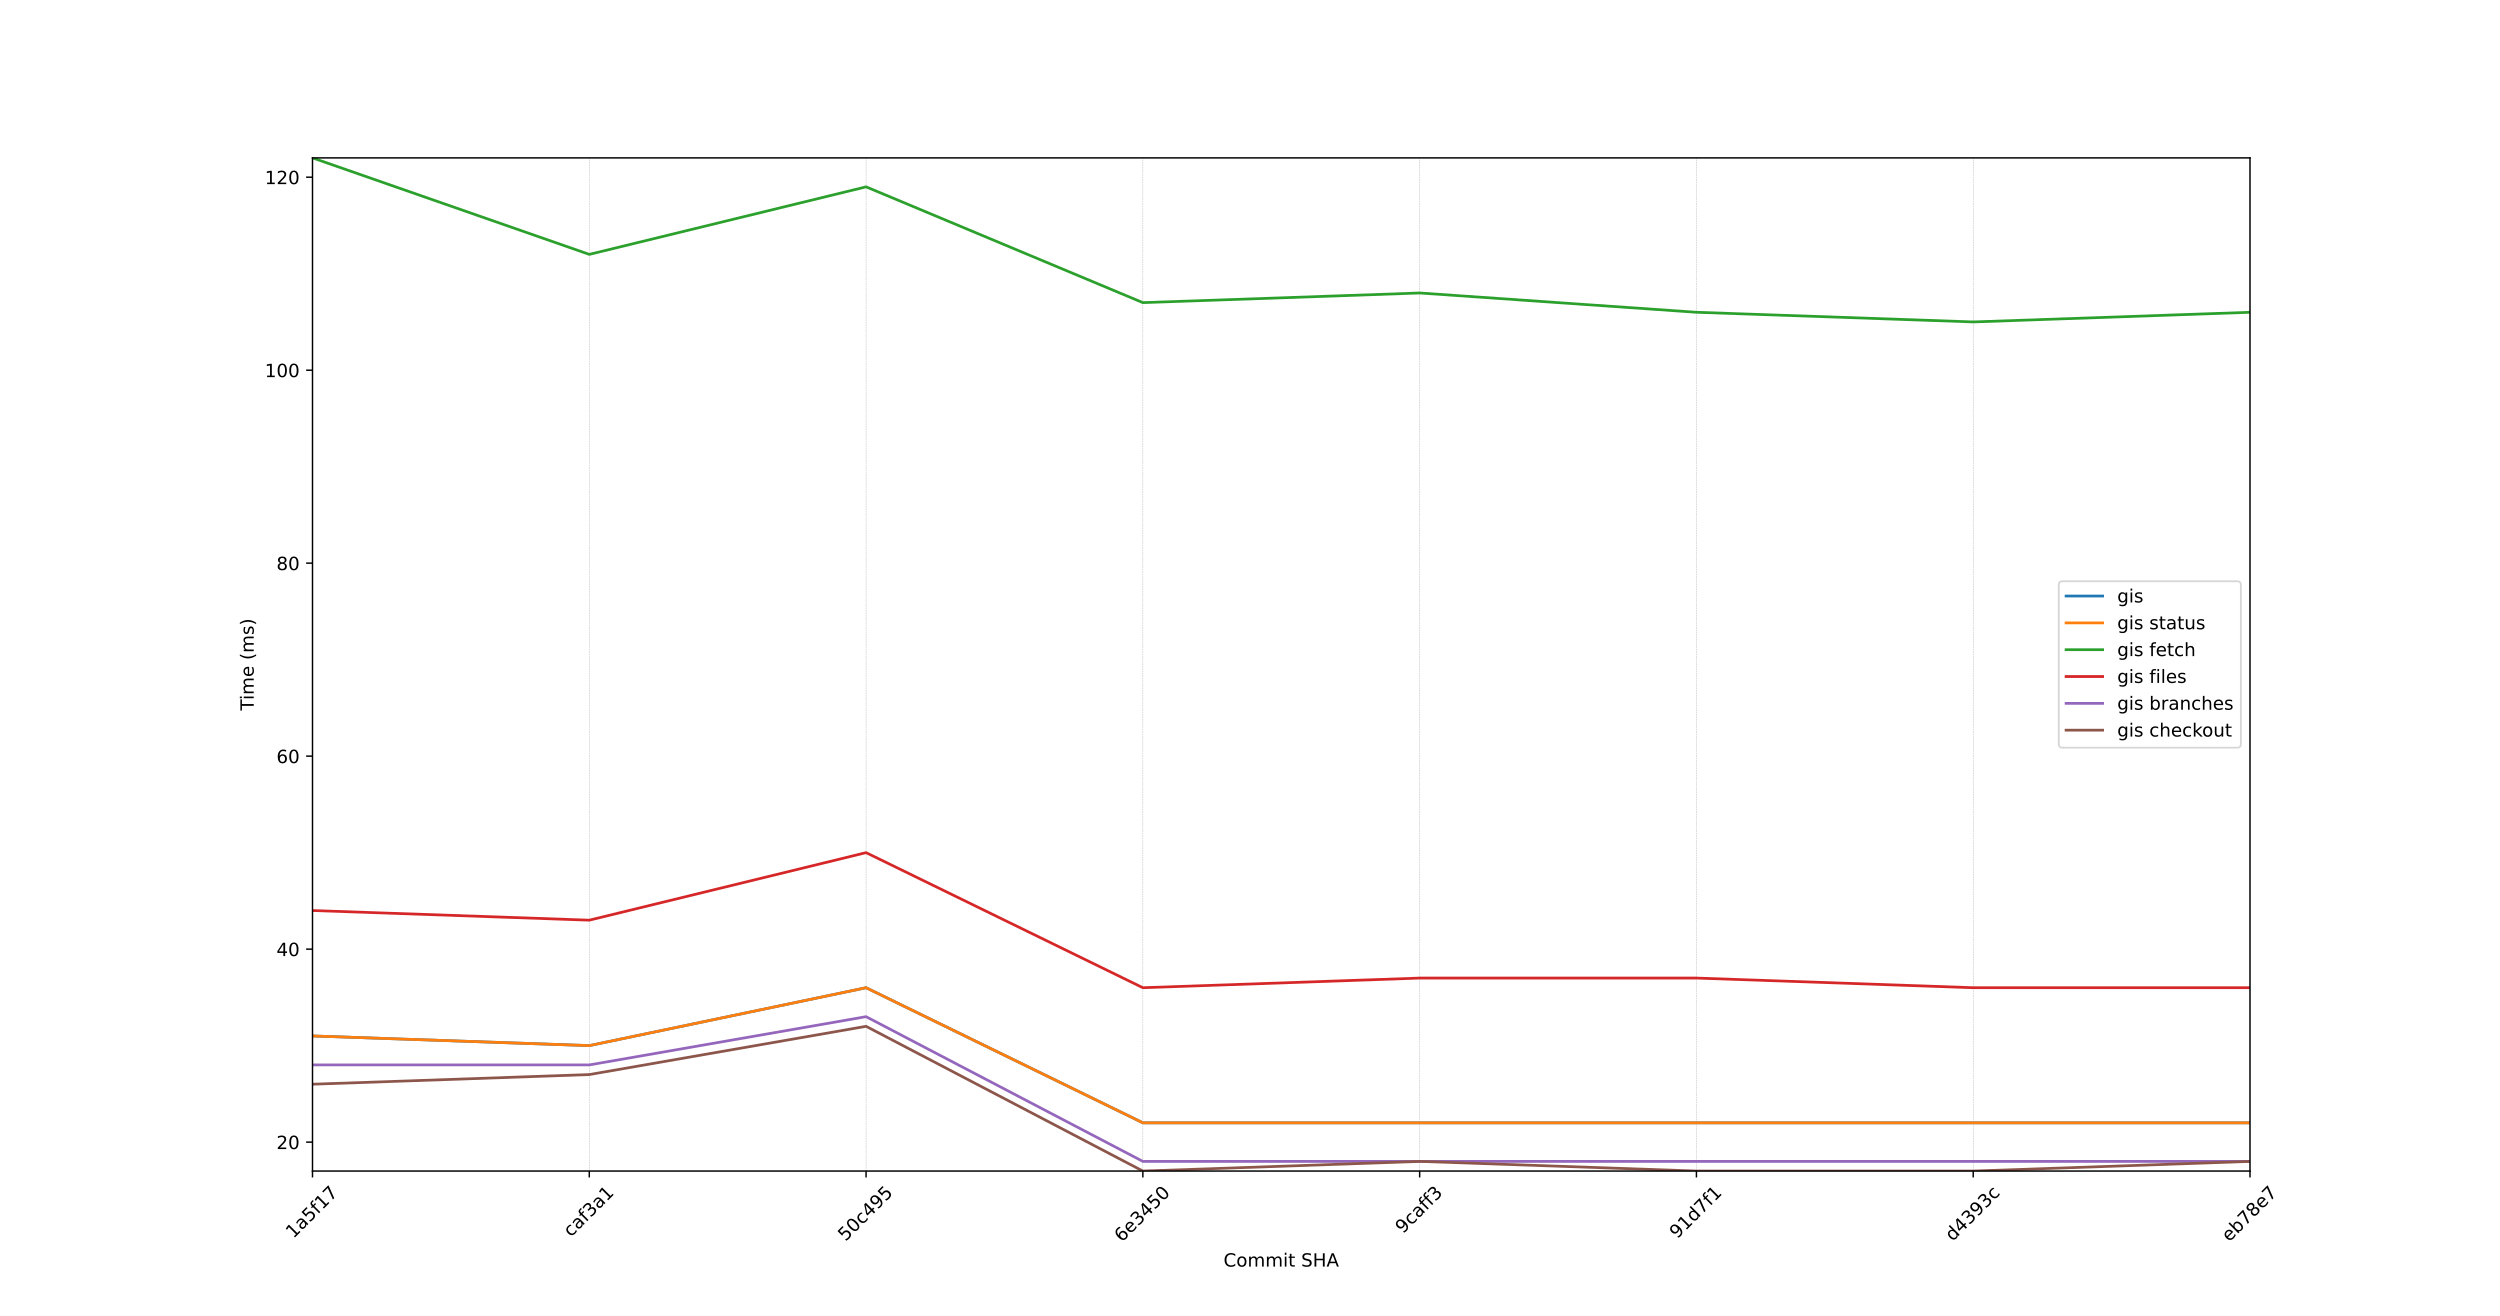
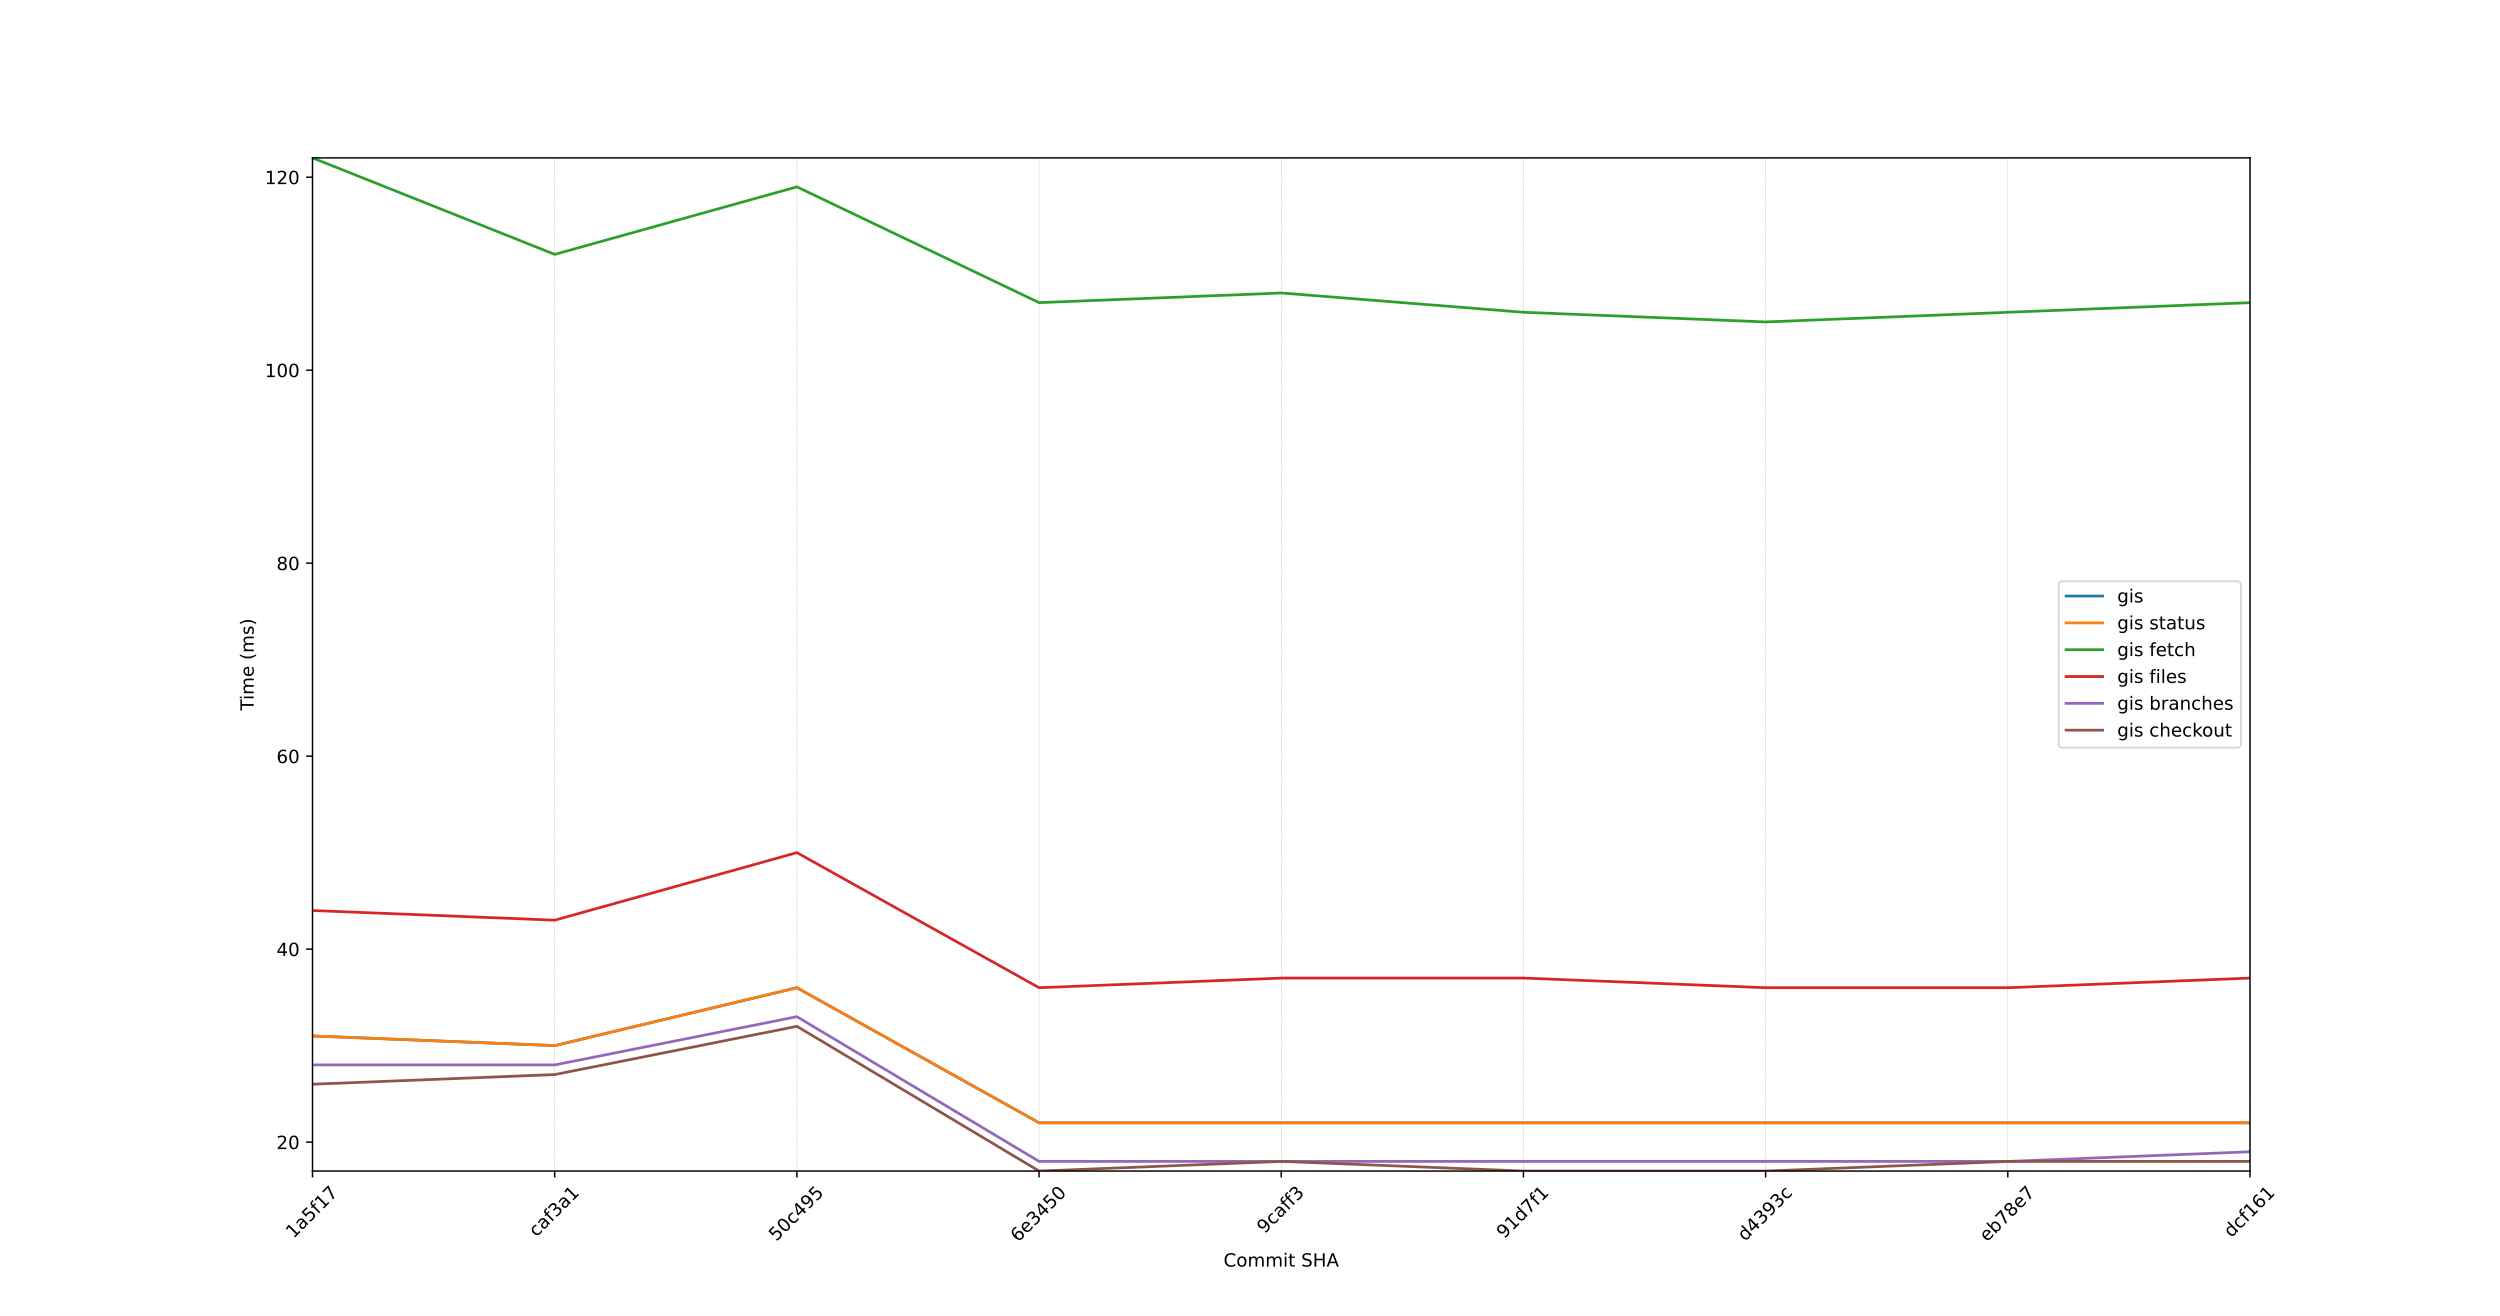
<svg xmlns="http://www.w3.org/2000/svg" xmlns:xlink="http://www.w3.org/1999/xlink" width="1368pt" height="720pt" viewBox="0 0 1368 720" version="1.1">
  <defs>
    <style type="text/css">*{stroke-linejoin: round; stroke-linecap: butt}</style>
  </defs>
  <g id="figure_1">
    <g id="patch_1">
      <path d="M 0 720  L 1368 720  L 1368 0  L 0 0  z " style="fill: #ffffff" />
    </g>
    <g id="axes_1">
      <g id="patch_2">
        <path d="M 171 640.8  L 1231.2 640.8  L 1231.2 86.4  L 171 86.4  z " style="fill: #ffffff" />
      </g>
      <g id="matplotlib.axis_1">
        <g id="xtick_1">
          <g id="line2d_1">
-             <path d="M 171 640.8  L 171 86.4  " clip-path="url(#p513fbdf97c)" style="fill: none; stroke-dasharray: 0.925,0.4; stroke-dashoffset: 0; stroke: #b0b0b0; stroke-width: 0.25" />
+             <path d="M 171 640.8  L 171 86.4  " clip-path="url(#pb2af53ad5b)" style="fill: none; stroke-dasharray: 0.925,0.4; stroke-dashoffset: 0; stroke: #b0b0b0; stroke-width: 0.25" />
          </g>
          <g id="line2d_2">
            <defs>
-               <path id="m7a0ac5402d" d="M 0 0  L 0 3.5  " style="stroke: #000000; stroke-width: 0.8" />
-             </defs>
-             <g>
-               <use xlink:href="#m7a0ac5402d" x="171" y="640.8" style="stroke: #000000; stroke-width: 0.8" />
+               <path id="m5de184f567" d="M 0 0  L 0 3.5  " style="stroke: #000000; stroke-width: 0.8" />
+             </defs>
+             <g>
+               <use xlink:href="#m5de184f567" x="171" y="640.8" style="stroke: #000000; stroke-width: 0.8" />
            </g>
          </g>
          <g id="text_1">
            <g transform="translate(160.542 677.9913) rotate(-45) scale(0.1 -0.1)">
              <defs>
                <path id="DejaVuSans-31" d="M 794 531  L 1825 531  L 1825 4091  L 703 3866  L 703 4441  L 1819 4666  L 2450 4666  L 2450 531  L 3481 531  L 3481 0  L 794 0  L 794 531  z " transform="scale(0.015625)" />
                <path id="DejaVuSans-61" d="M 2194 1759  Q 1497 1759 1228 1600  Q 959 1441 959 1056  Q 959 750 1161 570  Q 1363 391 1709 391  Q 2188 391 2477 730  Q 2766 1069 2766 1631  L 2766 1759  L 2194 1759  z M 3341 1997  L 3341 0  L 2766 0  L 2766 531  Q 2569 213 2275 61  Q 1981 -91 1556 -91  Q 1019 -91 701 211  Q 384 513 384 1019  Q 384 1609 779 1909  Q 1175 2209 1959 2209  L 2766 2209  L 2766 2266  Q 2766 2663 2505 2880  Q 2244 3097 1772 3097  Q 1472 3097 1187 3025  Q 903 2953 641 2809  L 641 3341  Q 956 3463 1253 3523  Q 1550 3584 1831 3584  Q 2591 3584 2966 3190  Q 3341 2797 3341 1997  z " transform="scale(0.015625)" />
                <path id="DejaVuSans-35" d="M 691 4666  L 3169 4666  L 3169 4134  L 1269 4134  L 1269 2991  Q 1406 3038 1543 3061  Q 1681 3084 1819 3084  Q 2600 3084 3056 2656  Q 3513 2228 3513 1497  Q 3513 744 3044 326  Q 2575 -91 1722 -91  Q 1428 -91 1123 -41  Q 819 9 494 109  L 494 744  Q 775 591 1075 516  Q 1375 441 1709 441  Q 2250 441 2565 725  Q 2881 1009 2881 1497  Q 2881 1984 2565 2268  Q 2250 2553 1709 2553  Q 1456 2553 1204 2497  Q 953 2441 691 2322  L 691 4666  z " transform="scale(0.015625)" />
                <path id="DejaVuSans-66" d="M 2375 4863  L 2375 4384  L 1825 4384  Q 1516 4384 1395 4259  Q 1275 4134 1275 3809  L 1275 3500  L 2222 3500  L 2222 3053  L 1275 3053  L 1275 0  L 697 0  L 697 3053  L 147 3053  L 147 3500  L 697 3500  L 697 3744  Q 697 4328 969 4595  Q 1241 4863 1831 4863  L 2375 4863  z " transform="scale(0.015625)" />
                <path id="DejaVuSans-37" d="M 525 4666  L 3525 4666  L 3525 4397  L 1831 0  L 1172 0  L 2766 4134  L 525 4134  L 525 4666  z " transform="scale(0.015625)" />
              </defs>
              <use xlink:href="#DejaVuSans-31" />
              <use xlink:href="#DejaVuSans-61" x="63.623" />
              <use xlink:href="#DejaVuSans-35" x="124.902" />
              <use xlink:href="#DejaVuSans-66" x="188.525" />
              <use xlink:href="#DejaVuSans-31" x="223.73" />
              <use xlink:href="#DejaVuSans-37" x="287.354" />
            </g>
          </g>
        </g>
        <g id="xtick_2">
          <g id="line2d_3">
-             <path d="M 322.457 640.8  L 322.457 86.4  " clip-path="url(#p513fbdf97c)" style="fill: none; stroke-dasharray: 0.925,0.4; stroke-dashoffset: 0; stroke: #b0b0b0; stroke-width: 0.25" />
+             <path d="M 303.525 640.8  L 303.525 86.4  " clip-path="url(#pb2af53ad5b)" style="fill: none; stroke-dasharray: 0.925,0.4; stroke-dashoffset: 0; stroke: #b0b0b0; stroke-width: 0.25" />
          </g>
          <g id="line2d_4">
            <g>
-               <use xlink:href="#m7a0ac5402d" x="322.457" y="640.8" style="stroke: #000000; stroke-width: 0.8" />
+               <use xlink:href="#m5de184f567" x="303.525" y="640.8" style="stroke: #000000; stroke-width: 0.8" />
            </g>
          </g>
          <g id="text_2">
-             <g transform="translate(312.3875 677.2145) rotate(-45) scale(0.1 -0.1)">
+             <g transform="translate(293.4554 677.2145) rotate(-45) scale(0.1 -0.1)">
              <defs>
                <path id="DejaVuSans-63" d="M 3122 3366  L 3122 2828  Q 2878 2963 2633 3030  Q 2388 3097 2138 3097  Q 1578 3097 1268 2742  Q 959 2388 959 1747  Q 959 1106 1268 751  Q 1578 397 2138 397  Q 2388 397 2633 464  Q 2878 531 3122 666  L 3122 134  Q 2881 22 2623 -34  Q 2366 -91 2075 -91  Q 1284 -91 818 406  Q 353 903 353 1747  Q 353 2603 823 3093  Q 1294 3584 2113 3584  Q 2378 3584 2631 3529  Q 2884 3475 3122 3366  z " transform="scale(0.015625)" />
                <path id="DejaVuSans-33" d="M 2597 2516  Q 3050 2419 3304 2112  Q 3559 1806 3559 1356  Q 3559 666 3084 287  Q 2609 -91 1734 -91  Q 1441 -91 1130 -33  Q 819 25 488 141  L 488 750  Q 750 597 1062 519  Q 1375 441 1716 441  Q 2309 441 2620 675  Q 2931 909 2931 1356  Q 2931 1769 2642 2001  Q 2353 2234 1838 2234  L 1294 2234  L 1294 2753  L 1863 2753  Q 2328 2753 2575 2939  Q 2822 3125 2822 3475  Q 2822 3834 2567 4026  Q 2313 4219 1838 4219  Q 1578 4219 1281 4162  Q 984 4106 628 3988  L 628 4550  Q 988 4650 1302 4700  Q 1616 4750 1894 4750  Q 2613 4750 3031 4423  Q 3450 4097 3450 3541  Q 3450 3153 3228 2886  Q 3006 2619 2597 2516  z " transform="scale(0.015625)" />
              </defs>
              <use xlink:href="#DejaVuSans-63" />
              <use xlink:href="#DejaVuSans-61" x="54.98" />
              <use xlink:href="#DejaVuSans-66" x="116.26" />
              <use xlink:href="#DejaVuSans-33" x="151.465" />
              <use xlink:href="#DejaVuSans-61" x="215.088" />
              <use xlink:href="#DejaVuSans-31" x="276.367" />
            </g>
          </g>
        </g>
        <g id="xtick_3">
          <g id="line2d_5">
-             <path d="M 473.914 640.8  L 473.914 86.4  " clip-path="url(#p513fbdf97c)" style="fill: none; stroke-dasharray: 0.925,0.4; stroke-dashoffset: 0; stroke: #b0b0b0; stroke-width: 0.25" />
+             <path d="M 436.05 640.8  L 436.05 86.4  " clip-path="url(#pb2af53ad5b)" style="fill: none; stroke-dasharray: 0.925,0.4; stroke-dashoffset: 0; stroke: #b0b0b0; stroke-width: 0.25" />
          </g>
          <g id="line2d_6">
            <g>
-               <use xlink:href="#m7a0ac5402d" x="473.914" y="640.8" style="stroke: #000000; stroke-width: 0.8" />
+               <use xlink:href="#m5de184f567" x="436.05" y="640.8" style="stroke: #000000; stroke-width: 0.8" />
            </g>
          </g>
          <g id="text_3">
-             <g transform="translate(462.6741 679.5557) rotate(-45) scale(0.1 -0.1)">
+             <g transform="translate(424.8098 679.5557) rotate(-45) scale(0.1 -0.1)">
              <defs>
                <path id="DejaVuSans-30" d="M 2034 4250  Q 1547 4250 1301 3770  Q 1056 3291 1056 2328  Q 1056 1369 1301 889  Q 1547 409 2034 409  Q 2525 409 2770 889  Q 3016 1369 3016 2328  Q 3016 3291 2770 3770  Q 2525 4250 2034 4250  z M 2034 4750  Q 2819 4750 3233 4129  Q 3647 3509 3647 2328  Q 3647 1150 3233 529  Q 2819 -91 2034 -91  Q 1250 -91 836 529  Q 422 1150 422 2328  Q 422 3509 836 4129  Q 1250 4750 2034 4750  z " transform="scale(0.015625)" />
                <path id="DejaVuSans-34" d="M 2419 4116  L 825 1625  L 2419 1625  L 2419 4116  z M 2253 4666  L 3047 4666  L 3047 1625  L 3713 1625  L 3713 1100  L 3047 1100  L 3047 0  L 2419 0  L 2419 1100  L 313 1100  L 313 1709  L 2253 4666  z " transform="scale(0.015625)" />
                <path id="DejaVuSans-39" d="M 703 97  L 703 672  Q 941 559 1184 500  Q 1428 441 1663 441  Q 2288 441 2617 861  Q 2947 1281 2994 2138  Q 2813 1869 2534 1725  Q 2256 1581 1919 1581  Q 1219 1581 811 2004  Q 403 2428 403 3163  Q 403 3881 828 4315  Q 1253 4750 1959 4750  Q 2769 4750 3195 4129  Q 3622 3509 3622 2328  Q 3622 1225 3098 567  Q 2575 -91 1691 -91  Q 1453 -91 1209 -44  Q 966 3 703 97  z M 1959 2075  Q 2384 2075 2632 2365  Q 2881 2656 2881 3163  Q 2881 3666 2632 3958  Q 2384 4250 1959 4250  Q 1534 4250 1286 3958  Q 1038 3666 1038 3163  Q 1038 2656 1286 2365  Q 1534 2075 1959 2075  z " transform="scale(0.015625)" />
              </defs>
              <use xlink:href="#DejaVuSans-35" />
              <use xlink:href="#DejaVuSans-30" x="63.623" />
              <use xlink:href="#DejaVuSans-63" x="127.246" />
              <use xlink:href="#DejaVuSans-34" x="182.227" />
              <use xlink:href="#DejaVuSans-39" x="245.85" />
              <use xlink:href="#DejaVuSans-35" x="309.473" />
            </g>
          </g>
        </g>
        <g id="xtick_4">
          <g id="line2d_7">
-             <path d="M 625.371 640.8  L 625.371 86.4  " clip-path="url(#p513fbdf97c)" style="fill: none; stroke-dasharray: 0.925,0.4; stroke-dashoffset: 0; stroke: #b0b0b0; stroke-width: 0.25" />
+             <path d="M 568.575 640.8  L 568.575 86.4  " clip-path="url(#pb2af53ad5b)" style="fill: none; stroke-dasharray: 0.925,0.4; stroke-dashoffset: 0; stroke: #b0b0b0; stroke-width: 0.25" />
          </g>
          <g id="line2d_8">
            <g>
-               <use xlink:href="#m7a0ac5402d" x="625.371" y="640.8" style="stroke: #000000; stroke-width: 0.8" />
+               <use xlink:href="#m5de184f567" x="568.575" y="640.8" style="stroke: #000000; stroke-width: 0.8" />
            </g>
          </g>
          <g id="text_4">
-             <g transform="translate(613.8997 680.0187) rotate(-45) scale(0.1 -0.1)">
+             <g transform="translate(557.1033 680.0187) rotate(-45) scale(0.1 -0.1)">
              <defs>
                <path id="DejaVuSans-36" d="M 2113 2584  Q 1688 2584 1439 2293  Q 1191 2003 1191 1497  Q 1191 994 1439 701  Q 1688 409 2113 409  Q 2538 409 2786 701  Q 3034 994 3034 1497  Q 3034 2003 2786 2293  Q 2538 2584 2113 2584  z M 3366 4563  L 3366 3988  Q 3128 4100 2886 4159  Q 2644 4219 2406 4219  Q 1781 4219 1451 3797  Q 1122 3375 1075 2522  Q 1259 2794 1537 2939  Q 1816 3084 2150 3084  Q 2853 3084 3261 2657  Q 3669 2231 3669 1497  Q 3669 778 3244 343  Q 2819 -91 2113 -91  Q 1303 -91 875 529  Q 447 1150 447 2328  Q 447 3434 972 4092  Q 1497 4750 2381 4750  Q 2619 4750 2861 4703  Q 3103 4656 3366 4563  z " transform="scale(0.015625)" />
                <path id="DejaVuSans-65" d="M 3597 1894  L 3597 1613  L 953 1613  Q 991 1019 1311 708  Q 1631 397 2203 397  Q 2534 397 2845 478  Q 3156 559 3463 722  L 3463 178  Q 3153 47 2828 -22  Q 2503 -91 2169 -91  Q 1331 -91 842 396  Q 353 884 353 1716  Q 353 2575 817 3079  Q 1281 3584 2069 3584  Q 2775 3584 3186 3129  Q 3597 2675 3597 1894  z M 3022 2063  Q 3016 2534 2758 2815  Q 2500 3097 2075 3097  Q 1594 3097 1305 2825  Q 1016 2553 972 2059  L 3022 2063  z " transform="scale(0.015625)" />
              </defs>
              <use xlink:href="#DejaVuSans-36" />
              <use xlink:href="#DejaVuSans-65" x="63.623" />
              <use xlink:href="#DejaVuSans-33" x="125.146" />
              <use xlink:href="#DejaVuSans-34" x="188.77" />
              <use xlink:href="#DejaVuSans-35" x="252.393" />
              <use xlink:href="#DejaVuSans-30" x="316.016" />
            </g>
          </g>
        </g>
        <g id="xtick_5">
          <g id="line2d_9">
-             <path d="M 776.829 640.8  L 776.829 86.4  " clip-path="url(#p513fbdf97c)" style="fill: none; stroke-dasharray: 0.925,0.4; stroke-dashoffset: 0; stroke: #b0b0b0; stroke-width: 0.25" />
+             <path d="M 701.1 640.8  L 701.1 86.4  " clip-path="url(#pb2af53ad5b)" style="fill: none; stroke-dasharray: 0.925,0.4; stroke-dashoffset: 0; stroke: #b0b0b0; stroke-width: 0.25" />
          </g>
          <g id="line2d_10">
            <g>
-               <use xlink:href="#m7a0ac5402d" x="776.829" y="640.8" style="stroke: #000000; stroke-width: 0.8" />
+               <use xlink:href="#m5de184f567" x="701.1" y="640.8" style="stroke: #000000; stroke-width: 0.8" />
            </g>
          </g>
          <g id="text_5">
-             <g transform="translate(767.6809 675.3705) rotate(-45) scale(0.1 -0.1)">
+             <g transform="translate(691.9524 675.3705) rotate(-45) scale(0.1 -0.1)">
              <use xlink:href="#DejaVuSans-39" />
              <use xlink:href="#DejaVuSans-63" x="63.623" />
              <use xlink:href="#DejaVuSans-61" x="118.604" />
              <use xlink:href="#DejaVuSans-66" x="179.883" />
              <use xlink:href="#DejaVuSans-66" x="215.088" />
              <use xlink:href="#DejaVuSans-33" x="250.293" />
            </g>
          </g>
        </g>
        <g id="xtick_6">
          <g id="line2d_11">
-             <path d="M 928.286 640.8  L 928.286 86.4  " clip-path="url(#p513fbdf97c)" style="fill: none; stroke-dasharray: 0.925,0.4; stroke-dashoffset: 0; stroke: #b0b0b0; stroke-width: 0.25" />
+             <path d="M 833.625 640.8  L 833.625 86.4  " clip-path="url(#pb2af53ad5b)" style="fill: none; stroke-dasharray: 0.925,0.4; stroke-dashoffset: 0; stroke: #b0b0b0; stroke-width: 0.25" />
          </g>
          <g id="line2d_12">
            <g>
-               <use xlink:href="#m7a0ac5402d" x="928.286" y="640.8" style="stroke: #000000; stroke-width: 0.8" />
+               <use xlink:href="#m5de184f567" x="833.625" y="640.8" style="stroke: #000000; stroke-width: 0.8" />
            </g>
          </g>
          <g id="text_6">
-             <g transform="translate(917.7498 678.147) rotate(-45) scale(0.1 -0.1)">
+             <g transform="translate(823.0891 678.147) rotate(-45) scale(0.1 -0.1)">
              <defs>
                <path id="DejaVuSans-64" d="M 2906 2969  L 2906 4863  L 3481 4863  L 3481 0  L 2906 0  L 2906 525  Q 2725 213 2448 61  Q 2172 -91 1784 -91  Q 1150 -91 751 415  Q 353 922 353 1747  Q 353 2572 751 3078  Q 1150 3584 1784 3584  Q 2172 3584 2448 3432  Q 2725 3281 2906 2969  z M 947 1747  Q 947 1113 1208 752  Q 1469 391 1925 391  Q 2381 391 2643 752  Q 2906 1113 2906 1747  Q 2906 2381 2643 2742  Q 2381 3103 1925 3103  Q 1469 3103 1208 2742  Q 947 2381 947 1747  z " transform="scale(0.015625)" />
              </defs>
              <use xlink:href="#DejaVuSans-39" />
              <use xlink:href="#DejaVuSans-31" x="63.623" />
              <use xlink:href="#DejaVuSans-64" x="127.246" />
              <use xlink:href="#DejaVuSans-37" x="190.723" />
              <use xlink:href="#DejaVuSans-66" x="254.346" />
              <use xlink:href="#DejaVuSans-31" x="289.551" />
            </g>
          </g>
        </g>
        <g id="xtick_7">
          <g id="line2d_13">
-             <path d="M 1079.743 640.8  L 1079.743 86.4  " clip-path="url(#p513fbdf97c)" style="fill: none; stroke-dasharray: 0.925,0.4; stroke-dashoffset: 0; stroke: #b0b0b0; stroke-width: 0.25" />
+             <path d="M 966.15 640.8  L 966.15 86.4  " clip-path="url(#pb2af53ad5b)" style="fill: none; stroke-dasharray: 0.925,0.4; stroke-dashoffset: 0; stroke: #b0b0b0; stroke-width: 0.25" />
          </g>
          <g id="line2d_14">
            <g>
-               <use xlink:href="#m7a0ac5402d" x="1079.743" y="640.8" style="stroke: #000000; stroke-width: 0.8" />
+               <use xlink:href="#m5de184f567" x="966.15" y="640.8" style="stroke: #000000; stroke-width: 0.8" />
            </g>
          </g>
          <g id="text_7">
-             <g transform="translate(1068.508 679.5458) rotate(-45) scale(0.1 -0.1)">
+             <g transform="translate(954.9147 679.5458) rotate(-45) scale(0.1 -0.1)">
              <use xlink:href="#DejaVuSans-64" />
              <use xlink:href="#DejaVuSans-34" x="63.477" />
              <use xlink:href="#DejaVuSans-33" x="127.1" />
              <use xlink:href="#DejaVuSans-39" x="190.723" />
              <use xlink:href="#DejaVuSans-33" x="254.346" />
              <use xlink:href="#DejaVuSans-63" x="317.969" />
            </g>
          </g>
        </g>
        <g id="xtick_8">
          <g id="line2d_15">
-             <path d="M 1231.2 640.8  L 1231.2 86.4  " clip-path="url(#p513fbdf97c)" style="fill: none; stroke-dasharray: 0.925,0.4; stroke-dashoffset: 0; stroke: #b0b0b0; stroke-width: 0.25" />
+             <path d="M 1098.675 640.8  L 1098.675 86.4  " clip-path="url(#pb2af53ad5b)" style="fill: none; stroke-dasharray: 0.925,0.4; stroke-dashoffset: 0; stroke: #b0b0b0; stroke-width: 0.25" />
          </g>
          <g id="line2d_16">
            <g>
-               <use xlink:href="#m7a0ac5402d" x="1231.2" y="640.8" style="stroke: #000000; stroke-width: 0.8" />
+               <use xlink:href="#m5de184f567" x="1098.675" y="640.8" style="stroke: #000000; stroke-width: 0.8" />
            </g>
          </g>
          <g id="text_8">
-             <g transform="translate(1219.807 679.8607) rotate(-45) scale(0.1 -0.1)">
+             <g transform="translate(1087.282 679.8607) rotate(-45) scale(0.1 -0.1)">
              <defs>
                <path id="DejaVuSans-62" d="M 3116 1747  Q 3116 2381 2855 2742  Q 2594 3103 2138 3103  Q 1681 3103 1420 2742  Q 1159 2381 1159 1747  Q 1159 1113 1420 752  Q 1681 391 2138 391  Q 2594 391 2855 752  Q 3116 1113 3116 1747  z M 1159 2969  Q 1341 3281 1617 3432  Q 1894 3584 2278 3584  Q 2916 3584 3314 3078  Q 3713 2572 3713 1747  Q 3713 922 3314 415  Q 2916 -91 2278 -91  Q 1894 -91 1617 61  Q 1341 213 1159 525  L 1159 0  L 581 0  L 581 4863  L 1159 4863  L 1159 2969  z " transform="scale(0.015625)" />
                <path id="DejaVuSans-38" d="M 2034 2216  Q 1584 2216 1326 1975  Q 1069 1734 1069 1313  Q 1069 891 1326 650  Q 1584 409 2034 409  Q 2484 409 2743 651  Q 3003 894 3003 1313  Q 3003 1734 2745 1975  Q 2488 2216 2034 2216  z M 1403 2484  Q 997 2584 770 2862  Q 544 3141 544 3541  Q 544 4100 942 4425  Q 1341 4750 2034 4750  Q 2731 4750 3128 4425  Q 3525 4100 3525 3541  Q 3525 3141 3298 2862  Q 3072 2584 2669 2484  Q 3125 2378 3379 2068  Q 3634 1759 3634 1313  Q 3634 634 3220 271  Q 2806 -91 2034 -91  Q 1263 -91 848 271  Q 434 634 434 1313  Q 434 1759 690 2068  Q 947 2378 1403 2484  z M 1172 3481  Q 1172 3119 1398 2916  Q 1625 2713 2034 2713  Q 2441 2713 2670 2916  Q 2900 3119 2900 3481  Q 2900 3844 2670 4047  Q 2441 4250 2034 4250  Q 1625 4250 1398 4047  Q 1172 3844 1172 3481  z " transform="scale(0.015625)" />
              </defs>
              <use xlink:href="#DejaVuSans-65" />
              <use xlink:href="#DejaVuSans-62" x="61.523" />
              <use xlink:href="#DejaVuSans-37" x="125" />
              <use xlink:href="#DejaVuSans-38" x="188.623" />
              <use xlink:href="#DejaVuSans-65" x="252.246" />
              <use xlink:href="#DejaVuSans-37" x="313.77" />
            </g>
          </g>
        </g>
-         <g id="text_9">
+         <g id="xtick_9">
+           <g id="line2d_17">
+             <path d="M 1231.2 640.8  L 1231.2 86.4  " clip-path="url(#pb2af53ad5b)" style="fill: none; stroke-dasharray: 0.925,0.4; stroke-dashoffset: 0; stroke: #b0b0b0; stroke-width: 0.25" />
+           </g>
+           <g id="line2d_18">
+             <g>
+               <use xlink:href="#m5de184f567" x="1231.2" y="640.8" style="stroke: #000000; stroke-width: 0.8" />
+             </g>
+           </g>
+           <g id="text_9">
+             <g transform="translate(1220.97 677.5361) rotate(-45) scale(0.1 -0.1)">
+               <use xlink:href="#DejaVuSans-64" />
+               <use xlink:href="#DejaVuSans-63" x="63.477" />
+               <use xlink:href="#DejaVuSans-66" x="118.457" />
+               <use xlink:href="#DejaVuSans-31" x="153.662" />
+               <use xlink:href="#DejaVuSans-36" x="217.285" />
+               <use xlink:href="#DejaVuSans-31" x="280.908" />
+             </g>
+           </g>
+         </g>
+         <g id="text_10">
          <g transform="translate(669.5156 693.0877) scale(0.1 -0.1)">
            <defs>
              <path id="DejaVuSans-43" d="M 4122 4306  L 4122 3641  Q 3803 3938 3442 4084  Q 3081 4231 2675 4231  Q 1875 4231 1450 3742  Q 1025 3253 1025 2328  Q 1025 1406 1450 917  Q 1875 428 2675 428  Q 3081 428 3442 575  Q 3803 722 4122 1019  L 4122 359  Q 3791 134 3420 21  Q 3050 -91 2638 -91  Q 1578 -91 968 557  Q 359 1206 359 2328  Q 359 3453 968 4101  Q 1578 4750 2638 4750  Q 3056 4750 3426 4639  Q 3797 4528 4122 4306  z " transform="scale(0.015625)" />
              <path id="DejaVuSans-6f" d="M 1959 3097  Q 1497 3097 1228 2736  Q 959 2375 959 1747  Q 959 1119 1226 758  Q 1494 397 1959 397  Q 2419 397 2687 759  Q 2956 1122 2956 1747  Q 2956 2369 2687 2733  Q 2419 3097 1959 3097  z M 1959 3584  Q 2709 3584 3137 3096  Q 3566 2609 3566 1747  Q 3566 888 3137 398  Q 2709 -91 1959 -91  Q 1206 -91 779 398  Q 353 888 353 1747  Q 353 2609 779 3096  Q 1206 3584 1959 3584  z " transform="scale(0.015625)" />
              <path id="DejaVuSans-6d" d="M 3328 2828  Q 3544 3216 3844 3400  Q 4144 3584 4550 3584  Q 5097 3584 5394 3201  Q 5691 2819 5691 2113  L 5691 0  L 5113 0  L 5113 2094  Q 5113 2597 4934 2840  Q 4756 3084 4391 3084  Q 3944 3084 3684 2787  Q 3425 2491 3425 1978  L 3425 0  L 2847 0  L 2847 2094  Q 2847 2600 2669 2842  Q 2491 3084 2119 3084  Q 1678 3084 1418 2786  Q 1159 2488 1159 1978  L 1159 0  L 581 0  L 581 3500  L 1159 3500  L 1159 2956  Q 1356 3278 1631 3431  Q 1906 3584 2284 3584  Q 2666 3584 2933 3390  Q 3200 3197 3328 2828  z " transform="scale(0.015625)" />
              <path id="DejaVuSans-69" d="M 603 3500  L 1178 3500  L 1178 0  L 603 0  L 603 3500  z M 603 4863  L 1178 4863  L 1178 4134  L 603 4134  L 603 4863  z " transform="scale(0.015625)" />
              <path id="DejaVuSans-74" d="M 1172 4494  L 1172 3500  L 2356 3500  L 2356 3053  L 1172 3053  L 1172 1153  Q 1172 725 1289 603  Q 1406 481 1766 481  L 2356 481  L 2356 0  L 1766 0  Q 1100 0 847 248  Q 594 497 594 1153  L 594 3053  L 172 3053  L 172 3500  L 594 3500  L 594 4494  L 1172 4494  z " transform="scale(0.015625)" />
              <path id="DejaVuSans-20" transform="scale(0.015625)" />
              <path id="DejaVuSans-53" d="M 3425 4513  L 3425 3897  Q 3066 4069 2747 4153  Q 2428 4238 2131 4238  Q 1616 4238 1336 4038  Q 1056 3838 1056 3469  Q 1056 3159 1242 3001  Q 1428 2844 1947 2747  L 2328 2669  Q 3034 2534 3370 2195  Q 3706 1856 3706 1288  Q 3706 609 3251 259  Q 2797 -91 1919 -91  Q 1588 -91 1214 -16  Q 841 59 441 206  L 441 856  Q 825 641 1194 531  Q 1563 422 1919 422  Q 2459 422 2753 634  Q 3047 847 3047 1241  Q 3047 1584 2836 1778  Q 2625 1972 2144 2069  L 1759 2144  Q 1053 2284 737 2584  Q 422 2884 422 3419  Q 422 4038 858 4394  Q 1294 4750 2059 4750  Q 2388 4750 2728 4690  Q 3069 4631 3425 4513  z " transform="scale(0.015625)" />
              <path id="DejaVuSans-48" d="M 628 4666  L 1259 4666  L 1259 2753  L 3553 2753  L 3553 4666  L 4184 4666  L 4184 0  L 3553 0  L 3553 2222  L 1259 2222  L 1259 0  L 628 0  L 628 4666  z " transform="scale(0.015625)" />
              <path id="DejaVuSans-41" d="M 2188 4044  L 1331 1722  L 3047 1722  L 2188 4044  z M 1831 4666  L 2547 4666  L 4325 0  L 3669 0  L 3244 1197  L 1141 1197  L 716 0  L 50 0  L 1831 4666  z " transform="scale(0.015625)" />
            </defs>
            <use xlink:href="#DejaVuSans-43" />
            <use xlink:href="#DejaVuSans-6f" x="69.824" />
            <use xlink:href="#DejaVuSans-6d" x="131.006" />
            <use xlink:href="#DejaVuSans-6d" x="228.418" />
            <use xlink:href="#DejaVuSans-69" x="325.83" />
            <use xlink:href="#DejaVuSans-74" x="353.613" />
            <use xlink:href="#DejaVuSans-20" x="392.822" />
            <use xlink:href="#DejaVuSans-53" x="424.609" />
            <use xlink:href="#DejaVuSans-48" x="488.086" />
            <use xlink:href="#DejaVuSans-41" x="563.281" />
          </g>
        </g>
      </g>
      <g id="matplotlib.axis_2">
        <g id="ytick_1">
-           <g id="line2d_17">
-             <defs>
-               <path id="m0468f04921" d="M 0 0  L -3.5 0  " style="stroke: #000000; stroke-width: 0.8" />
-             </defs>
-             <g>
-               <use xlink:href="#m0468f04921" x="171" y="624.96" style="stroke: #000000; stroke-width: 0.8" />
-             </g>
-           </g>
-           <g id="text_10">
+           <g id="line2d_19">
+             <defs>
+               <path id="m54e436bd65" d="M 0 0  L -3.5 0  " style="stroke: #000000; stroke-width: 0.8" />
+             </defs>
+             <g>
+               <use xlink:href="#m54e436bd65" x="171" y="624.96" style="stroke: #000000; stroke-width: 0.8" />
+             </g>
+           </g>
+           <g id="text_11">
            <g transform="translate(151.275 628.7592) scale(0.1 -0.1)">
              <defs>
                <path id="DejaVuSans-32" d="M 1228 531  L 3431 531  L 3431 0  L 469 0  L 469 531  Q 828 903 1448 1529  Q 2069 2156 2228 2338  Q 2531 2678 2651 2914  Q 2772 3150 2772 3378  Q 2772 3750 2511 3984  Q 2250 4219 1831 4219  Q 1534 4219 1204 4116  Q 875 4013 500 3803  L 500 4441  Q 881 4594 1212 4672  Q 1544 4750 1819 4750  Q 2544 4750 2975 4387  Q 3406 4025 3406 3419  Q 3406 3131 3298 2873  Q 3191 2616 2906 2266  Q 2828 2175 2409 1742  Q 1991 1309 1228 531  z " transform="scale(0.015625)" />
              </defs>
              <use xlink:href="#DejaVuSans-32" />
              <use xlink:href="#DejaVuSans-30" x="63.623" />
            </g>
          </g>
        </g>
        <g id="ytick_2">
-           <g id="line2d_18">
-             <g>
-               <use xlink:href="#m0468f04921" x="171" y="519.36" style="stroke: #000000; stroke-width: 0.8" />
-             </g>
-           </g>
-           <g id="text_11">
+           <g id="line2d_20">
+             <g>
+               <use xlink:href="#m54e436bd65" x="171" y="519.36" style="stroke: #000000; stroke-width: 0.8" />
+             </g>
+           </g>
+           <g id="text_12">
            <g transform="translate(151.275 523.1592) scale(0.1 -0.1)">
              <use xlink:href="#DejaVuSans-34" />
              <use xlink:href="#DejaVuSans-30" x="63.623" />
            </g>
          </g>
        </g>
        <g id="ytick_3">
-           <g id="line2d_19">
-             <g>
-               <use xlink:href="#m0468f04921" x="171" y="413.76" style="stroke: #000000; stroke-width: 0.8" />
-             </g>
-           </g>
-           <g id="text_12">
+           <g id="line2d_21">
+             <g>
+               <use xlink:href="#m54e436bd65" x="171" y="413.76" style="stroke: #000000; stroke-width: 0.8" />
+             </g>
+           </g>
+           <g id="text_13">
            <g transform="translate(151.275 417.5592) scale(0.1 -0.1)">
              <use xlink:href="#DejaVuSans-36" />
              <use xlink:href="#DejaVuSans-30" x="63.623" />
            </g>
          </g>
        </g>
        <g id="ytick_4">
-           <g id="line2d_20">
-             <g>
-               <use xlink:href="#m0468f04921" x="171" y="308.16" style="stroke: #000000; stroke-width: 0.8" />
-             </g>
-           </g>
-           <g id="text_13">
+           <g id="line2d_22">
+             <g>
+               <use xlink:href="#m54e436bd65" x="171" y="308.16" style="stroke: #000000; stroke-width: 0.8" />
+             </g>
+           </g>
+           <g id="text_14">
            <g transform="translate(151.275 311.9592) scale(0.1 -0.1)">
              <use xlink:href="#DejaVuSans-38" />
              <use xlink:href="#DejaVuSans-30" x="63.623" />
            </g>
          </g>
        </g>
        <g id="ytick_5">
-           <g id="line2d_21">
-             <g>
-               <use xlink:href="#m0468f04921" x="171" y="202.56" style="stroke: #000000; stroke-width: 0.8" />
-             </g>
-           </g>
-           <g id="text_14">
+           <g id="line2d_23">
+             <g>
+               <use xlink:href="#m54e436bd65" x="171" y="202.56" style="stroke: #000000; stroke-width: 0.8" />
+             </g>
+           </g>
+           <g id="text_15">
            <g transform="translate(144.9125 206.3592) scale(0.1 -0.1)">
              <use xlink:href="#DejaVuSans-31" />
              <use xlink:href="#DejaVuSans-30" x="63.623" />
              <use xlink:href="#DejaVuSans-30" x="127.246" />
            </g>
          </g>
        </g>
        <g id="ytick_6">
-           <g id="line2d_22">
-             <g>
-               <use xlink:href="#m0468f04921" x="171" y="96.96" style="stroke: #000000; stroke-width: 0.8" />
-             </g>
-           </g>
-           <g id="text_15">
+           <g id="line2d_24">
+             <g>
+               <use xlink:href="#m54e436bd65" x="171" y="96.96" style="stroke: #000000; stroke-width: 0.8" />
+             </g>
+           </g>
+           <g id="text_16">
            <g transform="translate(144.9125 100.7592) scale(0.1 -0.1)">
              <use xlink:href="#DejaVuSans-31" />
              <use xlink:href="#DejaVuSans-32" x="63.623" />
              <use xlink:href="#DejaVuSans-30" x="127.246" />
            </g>
          </g>
        </g>
-         <g id="text_16">
+         <g id="text_17">
          <g transform="translate(138.8328 388.7992) rotate(-90) scale(0.1 -0.1)">
            <defs>
              <path id="DejaVuSans-54" d="M -19 4666  L 3928 4666  L 3928 4134  L 2272 4134  L 2272 0  L 1638 0  L 1638 4134  L -19 4134  L -19 4666  z " transform="scale(0.015625)" />
              <path id="DejaVuSans-28" d="M 1984 4856  Q 1566 4138 1362 3434  Q 1159 2731 1159 2009  Q 1159 1288 1364 580  Q 1569 -128 1984 -844  L 1484 -844  Q 1016 -109 783 600  Q 550 1309 550 2009  Q 550 2706 781 3412  Q 1013 4119 1484 4856  L 1984 4856  z " transform="scale(0.015625)" />
              <path id="DejaVuSans-73" d="M 2834 3397  L 2834 2853  Q 2591 2978 2328 3040  Q 2066 3103 1784 3103  Q 1356 3103 1142 2972  Q 928 2841 928 2578  Q 928 2378 1081 2264  Q 1234 2150 1697 2047  L 1894 2003  Q 2506 1872 2764 1633  Q 3022 1394 3022 966  Q 3022 478 2636 193  Q 2250 -91 1575 -91  Q 1294 -91 989 -36  Q 684 19 347 128  L 347 722  Q 666 556 975 473  Q 1284 391 1588 391  Q 1994 391 2212 530  Q 2431 669 2431 922  Q 2431 1156 2273 1281  Q 2116 1406 1581 1522  L 1381 1569  Q 847 1681 609 1914  Q 372 2147 372 2553  Q 372 3047 722 3315  Q 1072 3584 1716 3584  Q 2034 3584 2315 3537  Q 2597 3491 2834 3397  z " transform="scale(0.015625)" />
              <path id="DejaVuSans-29" d="M 513 4856  L 1013 4856  Q 1481 4119 1714 3412  Q 1947 2706 1947 2009  Q 1947 1309 1714 600  Q 1481 -109 1013 -844  L 513 -844  Q 928 -128 1133 580  Q 1338 1288 1338 2009  Q 1338 2731 1133 3434  Q 928 4138 513 4856  z " transform="scale(0.015625)" />
            </defs>
            <use xlink:href="#DejaVuSans-54" />
            <use xlink:href="#DejaVuSans-69" x="57.959" />
            <use xlink:href="#DejaVuSans-6d" x="85.742" />
            <use xlink:href="#DejaVuSans-65" x="183.154" />
            <use xlink:href="#DejaVuSans-20" x="244.678" />
            <use xlink:href="#DejaVuSans-28" x="276.465" />
            <use xlink:href="#DejaVuSans-6d" x="315.479" />
            <use xlink:href="#DejaVuSans-73" x="412.891" />
            <use xlink:href="#DejaVuSans-29" x="464.99" />
          </g>
        </g>
      </g>
-       <g id="line2d_23">
-         <path d="M 171 566.88  L 322.457 572.16  L 473.914 540.48  L 625.371 614.4  L 776.829 614.4  L 928.286 614.4  L 1079.743 614.4  L 1231.2 614.4  " clip-path="url(#p513fbdf97c)" style="fill: none; stroke: #1f77b4; stroke-width: 1.5; stroke-linecap: square" />
-       </g>
-       <g id="line2d_24">
-         <path d="M 171 566.88  L 322.457 572.16  L 473.914 540.48  L 625.371 614.4  L 776.829 614.4  L 928.286 614.4  L 1079.743 614.4  L 1231.2 614.4  " clip-path="url(#p513fbdf97c)" style="fill: none; stroke: #ff7f0e; stroke-width: 1.5; stroke-linecap: square" />
-       </g>
      <g id="line2d_25">
-         <path d="M 171 86.4  L 322.457 139.2  L 473.914 102.24  L 625.371 165.6  L 776.829 160.32  L 928.286 170.88  L 1079.743 176.16  L 1231.2 170.88  " clip-path="url(#p513fbdf97c)" style="fill: none; stroke: #2ca02c; stroke-width: 1.5; stroke-linecap: square" />
+         <path d="M 171 566.88  L 303.525 572.16  L 436.05 540.48  L 568.575 614.4  L 701.1 614.4  L 833.625 614.4  L 966.15 614.4  L 1098.675 614.4  L 1231.2 614.4  " clip-path="url(#pb2af53ad5b)" style="fill: none; stroke: #1f77b4; stroke-width: 1.5; stroke-linecap: square" />
      </g>
      <g id="line2d_26">
-         <path d="M 171 498.24  L 322.457 503.52  L 473.914 466.56  L 625.371 540.48  L 776.829 535.2  L 928.286 535.2  L 1079.743 540.48  L 1231.2 540.48  " clip-path="url(#p513fbdf97c)" style="fill: none; stroke: #d62728; stroke-width: 1.5; stroke-linecap: square" />
+         <path d="M 171 566.88  L 303.525 572.16  L 436.05 540.48  L 568.575 614.4  L 701.1 614.4  L 833.625 614.4  L 966.15 614.4  L 1098.675 614.4  L 1231.2 614.4  " clip-path="url(#pb2af53ad5b)" style="fill: none; stroke: #ff7f0e; stroke-width: 1.5; stroke-linecap: square" />
      </g>
      <g id="line2d_27">
-         <path d="M 171 582.72  L 322.457 582.72  L 473.914 556.32  L 625.371 635.52  L 776.829 635.52  L 928.286 635.52  L 1079.743 635.52  L 1231.2 635.52  " clip-path="url(#p513fbdf97c)" style="fill: none; stroke: #9467bd; stroke-width: 1.5; stroke-linecap: square" />
+         <path d="M 171 86.4  L 303.525 139.2  L 436.05 102.24  L 568.575 165.6  L 701.1 160.32  L 833.625 170.88  L 966.15 176.16  L 1098.675 170.88  L 1231.2 165.6  " clip-path="url(#pb2af53ad5b)" style="fill: none; stroke: #2ca02c; stroke-width: 1.5; stroke-linecap: square" />
      </g>
      <g id="line2d_28">
-         <path d="M 171 593.28  L 322.457 588  L 473.914 561.6  L 625.371 640.8  L 776.829 635.52  L 928.286 640.8  L 1079.743 640.8  L 1231.2 635.52  " clip-path="url(#p513fbdf97c)" style="fill: none; stroke: #8c564b; stroke-width: 1.5; stroke-linecap: square" />
+         <path d="M 171 498.24  L 303.525 503.52  L 436.05 466.56  L 568.575 540.48  L 701.1 535.2  L 833.625 535.2  L 966.15 540.48  L 1098.675 540.48  L 1231.2 535.2  " clip-path="url(#pb2af53ad5b)" style="fill: none; stroke: #d62728; stroke-width: 1.5; stroke-linecap: square" />
+       </g>
+       <g id="line2d_29">
+         <path d="M 171 582.72  L 303.525 582.72  L 436.05 556.32  L 568.575 635.52  L 701.1 635.52  L 833.625 635.52  L 966.15 635.52  L 1098.675 635.52  L 1231.2 630.24  " clip-path="url(#pb2af53ad5b)" style="fill: none; stroke: #9467bd; stroke-width: 1.5; stroke-linecap: square" />
+       </g>
+       <g id="line2d_30">
+         <path d="M 171 593.28  L 303.525 588  L 436.05 561.6  L 568.575 640.8  L 701.1 635.52  L 833.625 640.8  L 966.15 640.8  L 1098.675 635.52  L 1231.2 635.52  " clip-path="url(#pb2af53ad5b)" style="fill: none; stroke: #8c564b; stroke-width: 1.5; stroke-linecap: square" />
      </g>
      <g id="patch_3">
        <path d="M 171 640.8  L 171 86.4  " style="fill: none; stroke: #000000; stroke-width: 0.8; stroke-linejoin: miter; stroke-linecap: square" />
      </g>
      <g id="patch_4">
        <path d="M 1231.2 640.8  L 1231.2 86.4  " style="fill: none; stroke: #000000; stroke-width: 0.8; stroke-linejoin: miter; stroke-linecap: square" />
      </g>
      <g id="patch_5">
        <path d="M 171 640.8  L 1231.2 640.8  " style="fill: none; stroke: #000000; stroke-width: 0.8; stroke-linejoin: miter; stroke-linecap: square" />
      </g>
      <g id="patch_6">
        <path d="M 171 86.4  L 1231.2 86.4  " style="fill: none; stroke: #000000; stroke-width: 0.8; stroke-linejoin: miter; stroke-linecap: square" />
      </g>
      <g id="legend_1">
        <g id="patch_7">
          <path d="M 1128.562 409.134  L 1224.2 409.134  Q 1226.2 409.134 1226.2 407.134  L 1226.2 320.066  Q 1226.2 318.066 1224.2 318.066  L 1128.562 318.066  Q 1126.562 318.066 1126.562 320.066  L 1126.562 407.134  Q 1126.562 409.134 1128.562 409.134  z " style="fill: #ffffff; opacity: 0.8; stroke: #cccccc; stroke-linejoin: miter" />
        </g>
-         <g id="line2d_29">
+         <g id="line2d_31">
          <path d="M 1130.562 326.164  L 1140.562 326.164  L 1150.562 326.164  " style="fill: none; stroke: #1f77b4; stroke-width: 1.5; stroke-linecap: square" />
        </g>
-         <g id="text_17">
+         <g id="text_18">
          <g transform="translate(1158.562 329.6641) scale(0.1 -0.1)">
            <defs>
              <path id="DejaVuSans-67" d="M 2906 1791  Q 2906 2416 2648 2759  Q 2391 3103 1925 3103  Q 1463 3103 1205 2759  Q 947 2416 947 1791  Q 947 1169 1205 825  Q 1463 481 1925 481  Q 2391 481 2648 825  Q 2906 1169 2906 1791  z M 3481 434  Q 3481 -459 3084 -895  Q 2688 -1331 1869 -1331  Q 1566 -1331 1297 -1286  Q 1028 -1241 775 -1147  L 775 -588  Q 1028 -725 1275 -790  Q 1522 -856 1778 -856  Q 2344 -856 2625 -561  Q 2906 -266 2906 331  L 2906 616  Q 2728 306 2450 153  Q 2172 0 1784 0  Q 1141 0 747 490  Q 353 981 353 1791  Q 353 2603 747 3093  Q 1141 3584 1784 3584  Q 2172 3584 2450 3431  Q 2728 3278 2906 2969  L 2906 3500  L 3481 3500  L 3481 434  z " transform="scale(0.015625)" />
            </defs>
            <use xlink:href="#DejaVuSans-67" />
            <use xlink:href="#DejaVuSans-69" x="63.477" />
            <use xlink:href="#DejaVuSans-73" x="91.26" />
          </g>
        </g>
-         <g id="line2d_30">
+         <g id="line2d_32">
          <path d="M 1130.562 340.842  L 1140.562 340.842  L 1150.562 340.842  " style="fill: none; stroke: #ff7f0e; stroke-width: 1.5; stroke-linecap: square" />
        </g>
-         <g id="text_18">
+         <g id="text_19">
          <g transform="translate(1158.562 344.3422) scale(0.1 -0.1)">
            <defs>
              <path id="DejaVuSans-75" d="M 544 1381  L 544 3500  L 1119 3500  L 1119 1403  Q 1119 906 1312 657  Q 1506 409 1894 409  Q 2359 409 2629 706  Q 2900 1003 2900 1516  L 2900 3500  L 3475 3500  L 3475 0  L 2900 0  L 2900 538  Q 2691 219 2414 64  Q 2138 -91 1772 -91  Q 1169 -91 856 284  Q 544 659 544 1381  z M 1991 3584  L 1991 3584  z " transform="scale(0.015625)" />
            </defs>
            <use xlink:href="#DejaVuSans-67" />
            <use xlink:href="#DejaVuSans-69" x="63.477" />
            <use xlink:href="#DejaVuSans-73" x="91.26" />
            <use xlink:href="#DejaVuSans-20" x="143.359" />
            <use xlink:href="#DejaVuSans-73" x="175.146" />
            <use xlink:href="#DejaVuSans-74" x="227.246" />
            <use xlink:href="#DejaVuSans-61" x="266.455" />
            <use xlink:href="#DejaVuSans-74" x="327.734" />
            <use xlink:href="#DejaVuSans-75" x="366.943" />
            <use xlink:href="#DejaVuSans-73" x="430.322" />
          </g>
        </g>
-         <g id="line2d_31">
+         <g id="line2d_33">
          <path d="M 1130.562 355.52  L 1140.562 355.52  L 1150.562 355.52  " style="fill: none; stroke: #2ca02c; stroke-width: 1.5; stroke-linecap: square" />
        </g>
-         <g id="text_19">
+         <g id="text_20">
          <g transform="translate(1158.562 359.0203) scale(0.1 -0.1)">
            <defs>
              <path id="DejaVuSans-68" d="M 3513 2113  L 3513 0  L 2938 0  L 2938 2094  Q 2938 2591 2744 2837  Q 2550 3084 2163 3084  Q 1697 3084 1428 2787  Q 1159 2491 1159 1978  L 1159 0  L 581 0  L 581 4863  L 1159 4863  L 1159 2956  Q 1366 3272 1645 3428  Q 1925 3584 2291 3584  Q 2894 3584 3203 3211  Q 3513 2838 3513 2113  z " transform="scale(0.015625)" />
            </defs>
            <use xlink:href="#DejaVuSans-67" />
            <use xlink:href="#DejaVuSans-69" x="63.477" />
            <use xlink:href="#DejaVuSans-73" x="91.26" />
            <use xlink:href="#DejaVuSans-20" x="143.359" />
            <use xlink:href="#DejaVuSans-66" x="175.146" />
            <use xlink:href="#DejaVuSans-65" x="210.352" />
            <use xlink:href="#DejaVuSans-74" x="271.875" />
            <use xlink:href="#DejaVuSans-63" x="311.084" />
            <use xlink:href="#DejaVuSans-68" x="366.064" />
          </g>
        </g>
-         <g id="line2d_32">
+         <g id="line2d_34">
          <path d="M 1130.562 370.198  L 1140.562 370.198  L 1150.562 370.198  " style="fill: none; stroke: #d62728; stroke-width: 1.5; stroke-linecap: square" />
        </g>
-         <g id="text_20">
+         <g id="text_21">
          <g transform="translate(1158.562 373.6984) scale(0.1 -0.1)">
            <defs>
              <path id="DejaVuSans-6c" d="M 603 4863  L 1178 4863  L 1178 0  L 603 0  L 603 4863  z " transform="scale(0.015625)" />
            </defs>
            <use xlink:href="#DejaVuSans-67" />
            <use xlink:href="#DejaVuSans-69" x="63.477" />
            <use xlink:href="#DejaVuSans-73" x="91.26" />
            <use xlink:href="#DejaVuSans-20" x="143.359" />
            <use xlink:href="#DejaVuSans-66" x="175.146" />
            <use xlink:href="#DejaVuSans-69" x="210.352" />
            <use xlink:href="#DejaVuSans-6c" x="238.135" />
            <use xlink:href="#DejaVuSans-65" x="265.918" />
            <use xlink:href="#DejaVuSans-73" x="327.441" />
          </g>
        </g>
-         <g id="line2d_33">
+         <g id="line2d_35">
          <path d="M 1130.562 384.877  L 1140.562 384.877  L 1150.562 384.877  " style="fill: none; stroke: #9467bd; stroke-width: 1.5; stroke-linecap: square" />
        </g>
-         <g id="text_21">
+         <g id="text_22">
          <g transform="translate(1158.562 388.3766) scale(0.1 -0.1)">
            <defs>
              <path id="DejaVuSans-72" d="M 2631 2963  Q 2534 3019 2420 3045  Q 2306 3072 2169 3072  Q 1681 3072 1420 2755  Q 1159 2438 1159 1844  L 1159 0  L 581 0  L 581 3500  L 1159 3500  L 1159 2956  Q 1341 3275 1631 3429  Q 1922 3584 2338 3584  Q 2397 3584 2469 3576  Q 2541 3569 2628 3553  L 2631 2963  z " transform="scale(0.015625)" />
              <path id="DejaVuSans-6e" d="M 3513 2113  L 3513 0  L 2938 0  L 2938 2094  Q 2938 2591 2744 2837  Q 2550 3084 2163 3084  Q 1697 3084 1428 2787  Q 1159 2491 1159 1978  L 1159 0  L 581 0  L 581 3500  L 1159 3500  L 1159 2956  Q 1366 3272 1645 3428  Q 1925 3584 2291 3584  Q 2894 3584 3203 3211  Q 3513 2838 3513 2113  z " transform="scale(0.015625)" />
            </defs>
            <use xlink:href="#DejaVuSans-67" />
            <use xlink:href="#DejaVuSans-69" x="63.477" />
            <use xlink:href="#DejaVuSans-73" x="91.26" />
            <use xlink:href="#DejaVuSans-20" x="143.359" />
            <use xlink:href="#DejaVuSans-62" x="175.146" />
            <use xlink:href="#DejaVuSans-72" x="238.623" />
            <use xlink:href="#DejaVuSans-61" x="279.736" />
            <use xlink:href="#DejaVuSans-6e" x="341.016" />
            <use xlink:href="#DejaVuSans-63" x="404.395" />
            <use xlink:href="#DejaVuSans-68" x="459.375" />
            <use xlink:href="#DejaVuSans-65" x="522.754" />
            <use xlink:href="#DejaVuSans-73" x="584.277" />
          </g>
        </g>
-         <g id="line2d_34">
+         <g id="line2d_36">
          <path d="M 1130.562 399.555  L 1140.562 399.555  L 1150.562 399.555  " style="fill: none; stroke: #8c564b; stroke-width: 1.5; stroke-linecap: square" />
        </g>
-         <g id="text_22">
+         <g id="text_23">
          <g transform="translate(1158.562 403.0547) scale(0.1 -0.1)">
            <defs>
              <path id="DejaVuSans-6b" d="M 581 4863  L 1159 4863  L 1159 1991  L 2875 3500  L 3609 3500  L 1753 1863  L 3688 0  L 2938 0  L 1159 1709  L 1159 0  L 581 0  L 581 4863  z " transform="scale(0.015625)" />
            </defs>
            <use xlink:href="#DejaVuSans-67" />
            <use xlink:href="#DejaVuSans-69" x="63.477" />
            <use xlink:href="#DejaVuSans-73" x="91.26" />
            <use xlink:href="#DejaVuSans-20" x="143.359" />
            <use xlink:href="#DejaVuSans-63" x="175.146" />
            <use xlink:href="#DejaVuSans-68" x="230.127" />
            <use xlink:href="#DejaVuSans-65" x="293.506" />
            <use xlink:href="#DejaVuSans-63" x="355.029" />
            <use xlink:href="#DejaVuSans-6b" x="410.01" />
            <use xlink:href="#DejaVuSans-6f" x="464.295" />
            <use xlink:href="#DejaVuSans-75" x="525.477" />
            <use xlink:href="#DejaVuSans-74" x="588.855" />
          </g>
        </g>
      </g>
    </g>
  </g>
  <defs>
-     <clipPath id="p513fbdf97c">
+     <clipPath id="pb2af53ad5b">
      <rect x="171" y="86.4" width="1060.2" height="554.4" />
    </clipPath>
  </defs>
</svg>
